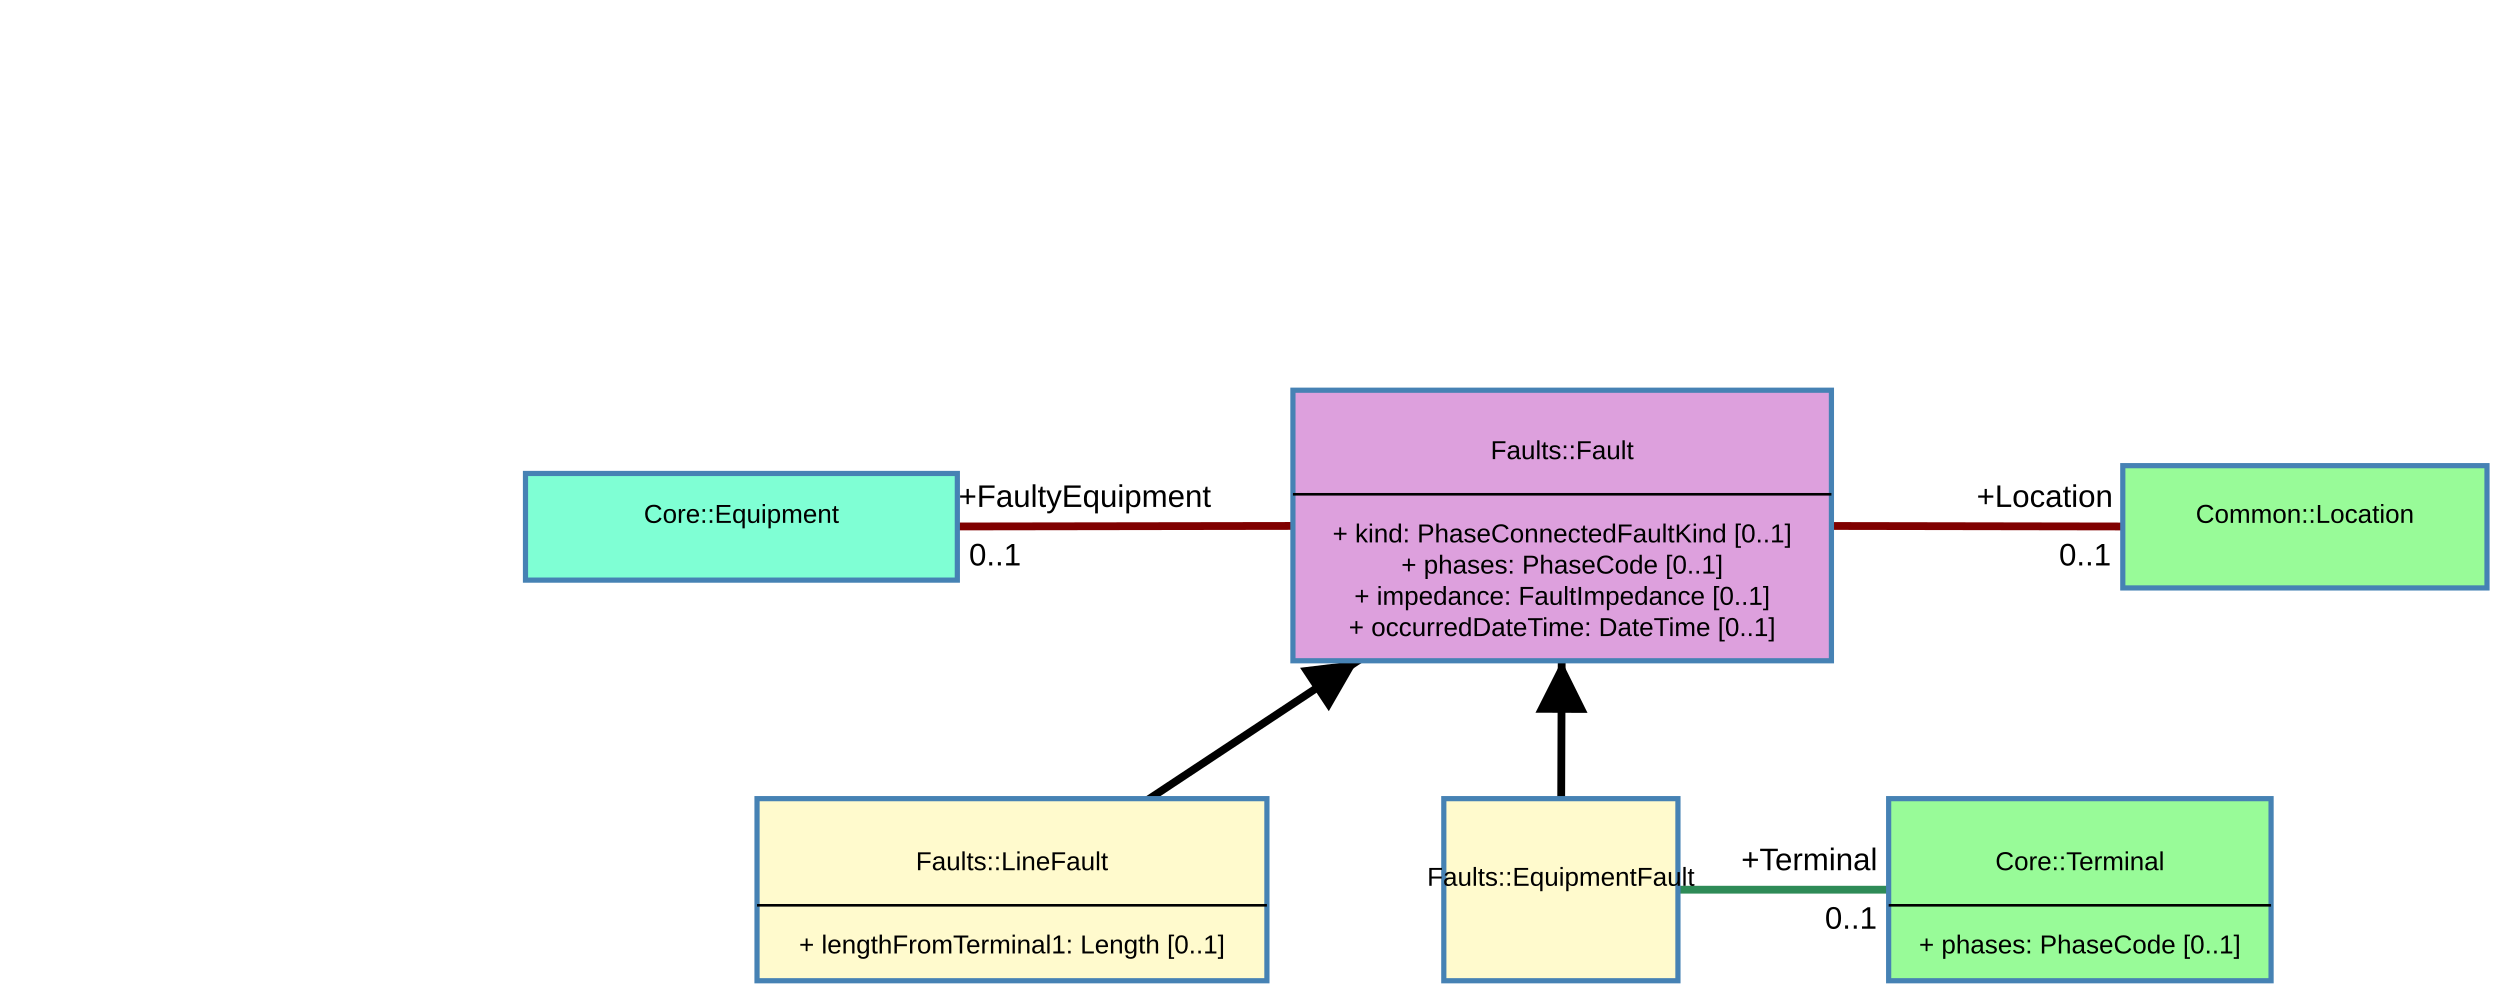
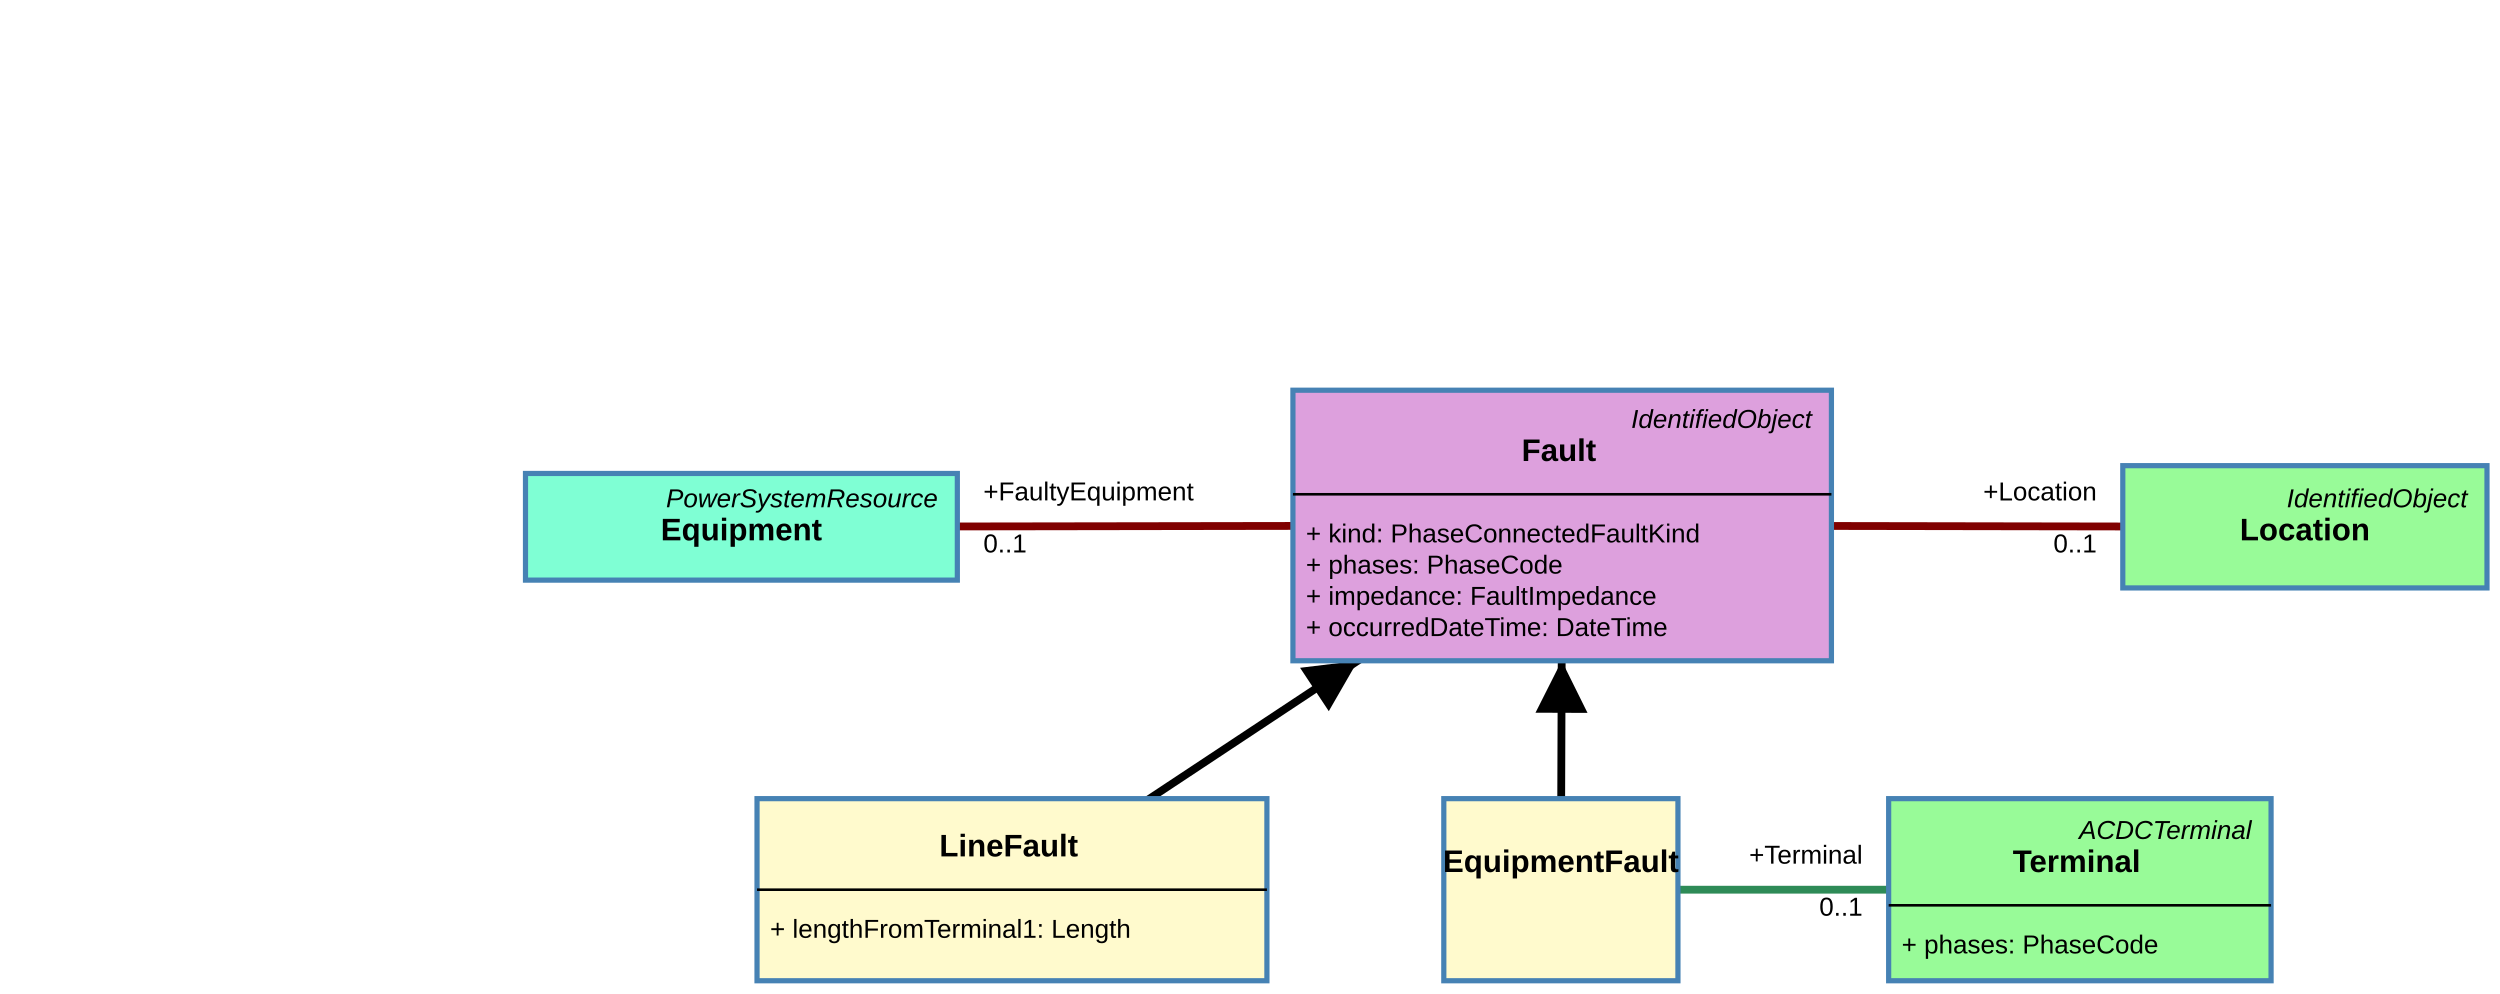
<svg xmlns="http://www.w3.org/2000/svg" width="961" height="382">
  <g class="zoom-group">
    <defs>
      <marker id="arrowhead" viewBox="-0 -5 10 10" refX="5" refY="0" orient="auto" markerWidth="10" markerHeight="10" xoverflow="visible">
        <path d="M 0,-5 L 10 ,0 L 0,5" fill="black" style="stroke: none;" />
      </marker>
    </defs>
    <line class="link" x1="600.5" y1="202" x2="285" y2="202.5" stroke="#800000" stroke-width="3" />
    <line class="link" x1="600.5" y1="202" x2="886" y2="202.5" stroke="#800000" stroke-width="3" />
    <line class="link" x1="600" y1="342" x2="600.5" y2="202" stroke="#000000" stroke-width="3" marker-end="url(#arrowhead)" />
    <line class="link" x1="600" y1="342" x2="799.5" y2="342" stroke="#2e8b57" stroke-width="3" />
    <line class="link" x1="389" y1="342" x2="600.5" y2="202" stroke="#000000" stroke-width="3" marker-end="url(#arrowhead)" />
    <line class="arrow" x2="600.279" y2="264" x1="600" y1="342" stroke="#000000" stroke-width="2" marker-end="url(#arrowhead)" />
    <line class="arrow" x2="513.604" y2="259.52" x1="389" y1="342" stroke="#000000" stroke-width="2" marker-end="url(#arrowhead)" />
    <g class="draggable" transform="translate(497, 150)">
      <rect class="box" width="207" height="104" style="fill: #dda0dd; stroke: steelblue; stroke-width: 2px; cursor: move;" />
-       <text class="text" x="103.5" y="23" dy=".35em" text-anchor="middle" style="font-family: Arial, sans-serif; fill: black; font-size: 10px; pointer-events: none;">Faults::Fault</text>
+       <text x="0" y="0" text-anchor="start" font-size="10px">
+         <tspan x="202" y="11" dy=".35em" text-anchor="end" style="font-family: Arial, sans-serif; font-weight: 400; font-style: italic; fill: black; font-size: 10px; pointer-events: none;">IdentifiedObject</tspan>
+         <tspan x="103.5" y="23" dy=".35em" text-anchor="middle" style="font-family: Arial, sans-serif; font-weight: 700; font-style: normal; fill: black; font-size: 12px; pointer-events: none;">Fault</tspan>
+         <tspan x="5" y="55" dy=".35em" text-anchor="start" style="font-family: Arial, sans-serif; font-weight: 400; font-style: normal; fill: black; font-size: 10px; pointer-events: none;">+   kind: PhaseConnectedFaultKind</tspan>
+         <tspan x="5" y="67" dy=".35em" text-anchor="start" style="font-family: Arial, sans-serif; font-weight: 400; font-style: normal; fill: black; font-size: 10px; pointer-events: none;">+   phases: PhaseCode</tspan>
+         <tspan x="5" y="79" dy=".35em" text-anchor="start" style="font-family: Arial, sans-serif; font-weight: 400; font-style: normal; fill: black; font-size: 10px; pointer-events: none;">+   impedance: FaultImpedance</tspan>
+         <tspan x="5" y="91" dy=".35em" text-anchor="start" style="font-family: Arial, sans-serif; font-weight: 400; font-style: normal; fill: black; font-size: 10px; pointer-events: none;">+   occurredDateTime: DateTime</tspan>
+       </text>
      <line x1="0" x2="207" y1="40" y2="40" stroke="black" stroke-width="1" />
-       <text class="text" x="103.5" y="55" dy=".35em" text-anchor="middle" style="font-family: Arial, sans-serif; fill: black; font-size: 10px; pointer-events: none;">+  kind: PhaseConnectedFaultKind [0..1]</text>
-       <text class="text" x="103.5" y="67" dy=".35em" text-anchor="middle" style="font-family: Arial, sans-serif; fill: black; font-size: 10px; pointer-events: none;">+  phases: PhaseCode [0..1]</text>
-       <text class="text" x="103.5" y="79" dy=".35em" text-anchor="middle" style="font-family: Arial, sans-serif; fill: black; font-size: 10px; pointer-events: none;">+  impedance: FaultImpedance [0..1]</text>
-       <text class="text" x="103.5" y="91" dy=".35em" text-anchor="middle" style="font-family: Arial, sans-serif; fill: black; font-size: 10px; pointer-events: none;">+  occurredDateTime: DateTime [0..1]</text>
    </g>
    <g class="draggable" transform="translate(202, 182)">
      <rect class="box" width="166" height="41" style="fill: #7fffd4; stroke: steelblue; stroke-width: 2px; cursor: move;" />
-       <text class="text" x="83" y="15.5" dy=".35em" text-anchor="middle" style="font-family: Arial, sans-serif; fill: black; font-size: 10px; pointer-events: none;">Core::Equipment</text>
+       <text x="0" y="0" text-anchor="start" font-size="10px">
+         <tspan x="161" y="9.5" dy=".35em" text-anchor="end" style="font-family: Arial, sans-serif; font-weight: 400; font-style: italic; fill: black; font-size: 10px; pointer-events: none;">PowerSystemResource</tspan>
+         <tspan x="83" y="21.5" dy=".35em" text-anchor="middle" style="font-family: Arial, sans-serif; font-weight: 700; font-style: normal; fill: black; font-size: 12px; pointer-events: none;">Equipment</tspan>
+       </text>
    </g>
    <g class="draggable" transform="translate(555, 307)">
      <rect class="box" width="90" height="70" style="fill: #fffacd; stroke: steelblue; stroke-width: 2px; cursor: move;" />
-       <text class="text" x="45" y="30" dy=".35em" text-anchor="middle" style="font-family: Arial, sans-serif; fill: black; font-size: 10px; pointer-events: none;">Faults::EquipmentFault</text>
+       <text x="0" y="0" text-anchor="start" font-size="10px">
+         <tspan x="45" y="24" dy=".35em" text-anchor="middle" style="font-family: Arial, sans-serif; font-weight: 700; font-style: normal; fill: black; font-size: 12px; pointer-events: none;">EquipmentFault</tspan>
+       </text>
    </g>
    <g class="draggable" transform="translate(726, 307)">
      <rect class="box" width="147" height="70" style="fill: #98fb98; stroke: steelblue; stroke-width: 2px; cursor: move;" />
-       <text class="text" x="73.5" y="24" dy=".35em" text-anchor="middle" style="font-family: Arial, sans-serif; fill: black; font-size: 10px; pointer-events: none;">Core::Terminal</text>
+       <text x="0" y="0" text-anchor="start" font-size="10px">
+         <tspan x="142" y="12" dy=".35em" text-anchor="end" style="font-family: Arial, sans-serif; font-weight: 400; font-style: italic; fill: black; font-size: 10px; pointer-events: none;">ACDCTerminal</tspan>
+         <tspan x="73.5" y="24" dy=".35em" text-anchor="middle" style="font-family: Arial, sans-serif; font-weight: 700; font-style: normal; fill: black; font-size: 12px; pointer-events: none;">Terminal</tspan>
+         <tspan x="5" y="56" dy=".35em" text-anchor="start" style="font-family: Arial, sans-serif; font-weight: 400; font-style: normal; fill: black; font-size: 10px; pointer-events: none;">+   phases: PhaseCode</tspan>
+       </text>
      <line x1="0" x2="147" y1="41" y2="41" stroke="black" stroke-width="1" />
-       <text class="text" x="73.5" y="56" dy=".35em" text-anchor="middle" style="font-family: Arial, sans-serif; fill: black; font-size: 10px; pointer-events: none;">+  phases: PhaseCode [0..1]</text>
    </g>
    <g class="draggable" transform="translate(291, 307)">
      <rect class="box" width="196" height="70" style="fill: #fffacd; stroke: steelblue; stroke-width: 2px; cursor: move;" />
-       <text class="text" x="98" y="24" dy=".35em" text-anchor="middle" style="font-family: Arial, sans-serif; fill: black; font-size: 10px; pointer-events: none;">Faults::LineFault</text>
-       <line x1="0" x2="196" y1="41" y2="41" stroke="black" stroke-width="1" />
-       <text class="text" x="98" y="56" dy=".35em" text-anchor="middle" style="font-family: Arial, sans-serif; fill: black; font-size: 10px; pointer-events: none;">+  lengthFromTerminal1: Length [0..1]</text>
+       <text x="0" y="0" text-anchor="start" font-size="10px">
+         <tspan x="98" y="18" dy=".35em" text-anchor="middle" style="font-family: Arial, sans-serif; font-weight: 700; font-style: normal; fill: black; font-size: 12px; pointer-events: none;">LineFault</tspan>
+         <tspan x="5" y="50" dy=".35em" text-anchor="start" style="font-family: Arial, sans-serif; font-weight: 400; font-style: normal; fill: black; font-size: 10px; pointer-events: none;">+   lengthFromTerminal1: Length</tspan>
+       </text>
+       <line x1="0" x2="196" y1="35" y2="35" stroke="black" stroke-width="1" />
    </g>
    <g class="draggable" transform="translate(816, 179)">
      <rect class="box" width="140" height="47" style="fill: #98fb98; stroke: steelblue; stroke-width: 2px; cursor: move;" />
-       <text class="text" x="70" y="18.5" dy=".35em" text-anchor="middle" style="font-family: Arial, sans-serif; fill: black; font-size: 10px; pointer-events: none;">Common::Location</text>
+       <text x="0" y="0" text-anchor="start" font-size="10px">
+         <tspan x="135" y="12.5" dy=".35em" text-anchor="end" style="font-family: Arial, sans-serif; font-weight: 400; font-style: italic; fill: black; font-size: 10px; pointer-events: none;">IdentifiedObject</tspan>
+         <tspan x="70" y="24.5" dy=".35em" text-anchor="middle" style="font-family: Arial, sans-serif; font-weight: 700; font-style: normal; fill: black; font-size: 12px; pointer-events: none;">Location</tspan>
+       </text>
    </g>
-     <text class="link-text-start-top" x="473" y="194.672" text-anchor="middle" style="font-family: Arial, sans-serif; font-size: 12px; fill: black;" />
-     <text class="link-text-start-top" x="725.5" y="194.69" text-anchor="middle" style="font-family: Arial, sans-serif; font-size: 12px; fill: black;" />
-     <text class="link-text-start-top" x="600.143" y="302" text-anchor="middle" style="font-family: Arial, sans-serif; font-size: 12px; fill: black;" />
-     <text class="link-text-start-top" x="693.5" y="334.5" text-anchor="middle" style="font-family: Arial, sans-serif; font-size: 12px; fill: black;" />
-     <text class="link-text-start-top" x="446.044" y="304.24" text-anchor="middle" style="font-family: Arial, sans-serif; font-size: 12px; fill: black;" />
-     <text class="link-text-start-btm" x="483" y="217.172" dx="0.35em" dy="1.35em" text-anchor="middle" style="font-family: Arial, sans-serif; font-size: 12px; fill: black;" />
-     <text class="link-text-start-btm" x="718" y="217.19" dx="0.35em" dy="1.35em" text-anchor="middle" style="font-family: Arial, sans-serif; font-size: 12px; fill: black;" />
-     <text class="link-text-start-btm" x="600.143" y="302" dx="0.35em" dy="1.35em" text-anchor="middle" style="font-family: Arial, sans-serif; font-size: 12px; fill: black;" />
-     <text class="link-text-start-btm" x="659" y="357" dx="0.35em" dy="1.35em" text-anchor="middle" style="font-family: Arial, sans-serif; font-size: 12px; fill: black;" />
-     <text class="link-text-start-btm" x="446.044" y="304.24" dx="0.35em" dy="1.35em" text-anchor="middle" style="font-family: Arial, sans-serif; font-size: 12px; fill: black;" />
-     <text class="link-text-end-top" x="417" y="194.861" text-anchor="middle" style="font-family: Arial, sans-serif; font-size: 12px; fill: black;">+FaultyEquipment</text>
-     <text class="link-text-end-top" x="786" y="194.869" text-anchor="middle" style="font-family: Arial, sans-serif; font-size: 12px; fill: black;">+Location</text>
-     <text class="link-text-end-top" x="600.296" y="259" text-anchor="middle" style="font-family: Arial, sans-serif; font-size: 12px; fill: black;" />
-     <text class="link-text-end-top" x="695.5" y="334.5" text-anchor="middle" style="font-family: Arial, sans-serif; font-size: 12px; fill: black;">+Terminal</text>
-     <text class="link-text-end-top" x="517.774" y="256.76" text-anchor="middle" style="font-family: Arial, sans-serif; font-size: 12px; fill: black;" />
-     <text class="link-text-end-btm" x="382.5" y="217.361" text-anchor="middle" style="font-family: Arial, sans-serif; font-size: 12px; fill: black;">0..1</text>
-     <text class="link-text-end-btm" x="801.5" y="217.369" text-anchor="middle" style="font-family: Arial, sans-serif; font-size: 12px; fill: black;">0..1</text>
-     <text class="link-text-end-btm" x="600.296" y="259" text-anchor="middle" style="font-family: Arial, sans-serif; font-size: 12px; fill: black;" />
-     <text class="link-text-end-btm" x="711.5" y="357" text-anchor="middle" style="font-family: Arial, sans-serif; font-size: 12px; fill: black;">0..1</text>
-     <text class="link-text-end-btm" x="517.774" y="256.76" text-anchor="middle" style="font-family: Arial, sans-serif; font-size: 12px; fill: black;" />
+     <text class="link-text-start-top" x="487" y="202.172" text-anchor="end" dy="-1em" style="font-family: Arial, sans-serif; font-size: 10px; fill: black;" />
+     <text class="link-text-start-top" x="714" y="202.19" text-anchor="start" dy="-1em" style="font-family: Arial, sans-serif; font-size: 10px; fill: black;" />
+     <text class="link-text-start-top" x="595.143" y="302" text-anchor="end" dy="-1em" style="font-family: Arial, sans-serif; font-size: 10px; fill: black;" />
+     <text class="link-text-start-top" x="655" y="342" text-anchor="start" dy="-1em" style="font-family: Arial, sans-serif; font-size: 10px; fill: black;" />
+     <text class="link-text-start-top" x="441.044" y="304.24" text-anchor="end" dy="-1em" style="font-family: Arial, sans-serif; font-size: 10px; fill: black;" />
+     <text class="link-text-start-btm" x="487" y="202.172" dy="1em" text-anchor="end" style="font-family: Arial, sans-serif; font-size: 10px; fill: black;" />
+     <text class="link-text-start-btm" x="714" y="202.19" dy="1em" text-anchor="start" style="font-family: Arial, sans-serif; font-size: 10px; fill: black;" />
+     <text class="link-text-start-btm" x="605.143" y="302" dy="-1em" text-anchor="start" style="font-family: Arial, sans-serif; font-size: 10px; fill: black;" />
+     <text class="link-text-start-btm" x="655" y="342" dy="1em" text-anchor="start" style="font-family: Arial, sans-serif; font-size: 10px; fill: black;" />
+     <text class="link-text-start-btm" x="451.044" y="304.24" dy="-1em" text-anchor="start" style="font-family: Arial, sans-serif; font-size: 10px; fill: black;" />
+     <text class="link-text-end-top" x="378" y="202.361" dy="-1em" text-anchor="start" style="font-family: Arial, sans-serif; font-size: 10px; fill: black;">+FaultyEquipment</text>
+     <text class="link-text-end-top" x="806" y="202.369" dy="-1em" text-anchor="end" style="font-family: Arial, sans-serif; font-size: 10px; fill: black;">+Location</text>
+     <text class="link-text-end-top" x="595.296" y="259" dy="1em" text-anchor="end" style="font-family: Arial, sans-serif; font-size: 10px; fill: black;" />
+     <text class="link-text-end-top" x="716" y="342" dy="-1em" text-anchor="end" style="font-family: Arial, sans-serif; font-size: 10px; fill: black;">+Terminal</text>
+     <text class="link-text-end-top" x="512.774" y="256.76" dy="1em" text-anchor="end" style="font-family: Arial, sans-serif; font-size: 10px; fill: black;" />
+     <text class="link-text-end-btm" x="378" y="202.361" dy="1em" text-anchor="start" style="font-family: Arial, sans-serif; font-size: 10px; fill: black;">0..1</text>
+     <text class="link-text-end-btm" x="806" y="202.369" dy="1em" text-anchor="end" style="font-family: Arial, sans-serif; font-size: 10px; fill: black;">0..1</text>
+     <text class="link-text-end-btm" x="605.296" y="259" dy="1em" text-anchor="start" style="font-family: Arial, sans-serif; font-size: 10px; fill: black;" />
+     <text class="link-text-end-btm" x="716" y="342" dy="1em" text-anchor="end" style="font-family: Arial, sans-serif; font-size: 10px; fill: black;">0..1</text>
+     <text class="link-text-end-btm" x="522.774" y="256.76" dy="1em" text-anchor="start" style="font-family: Arial, sans-serif; font-size: 10px; fill: black;" />
  </g>
</svg>
